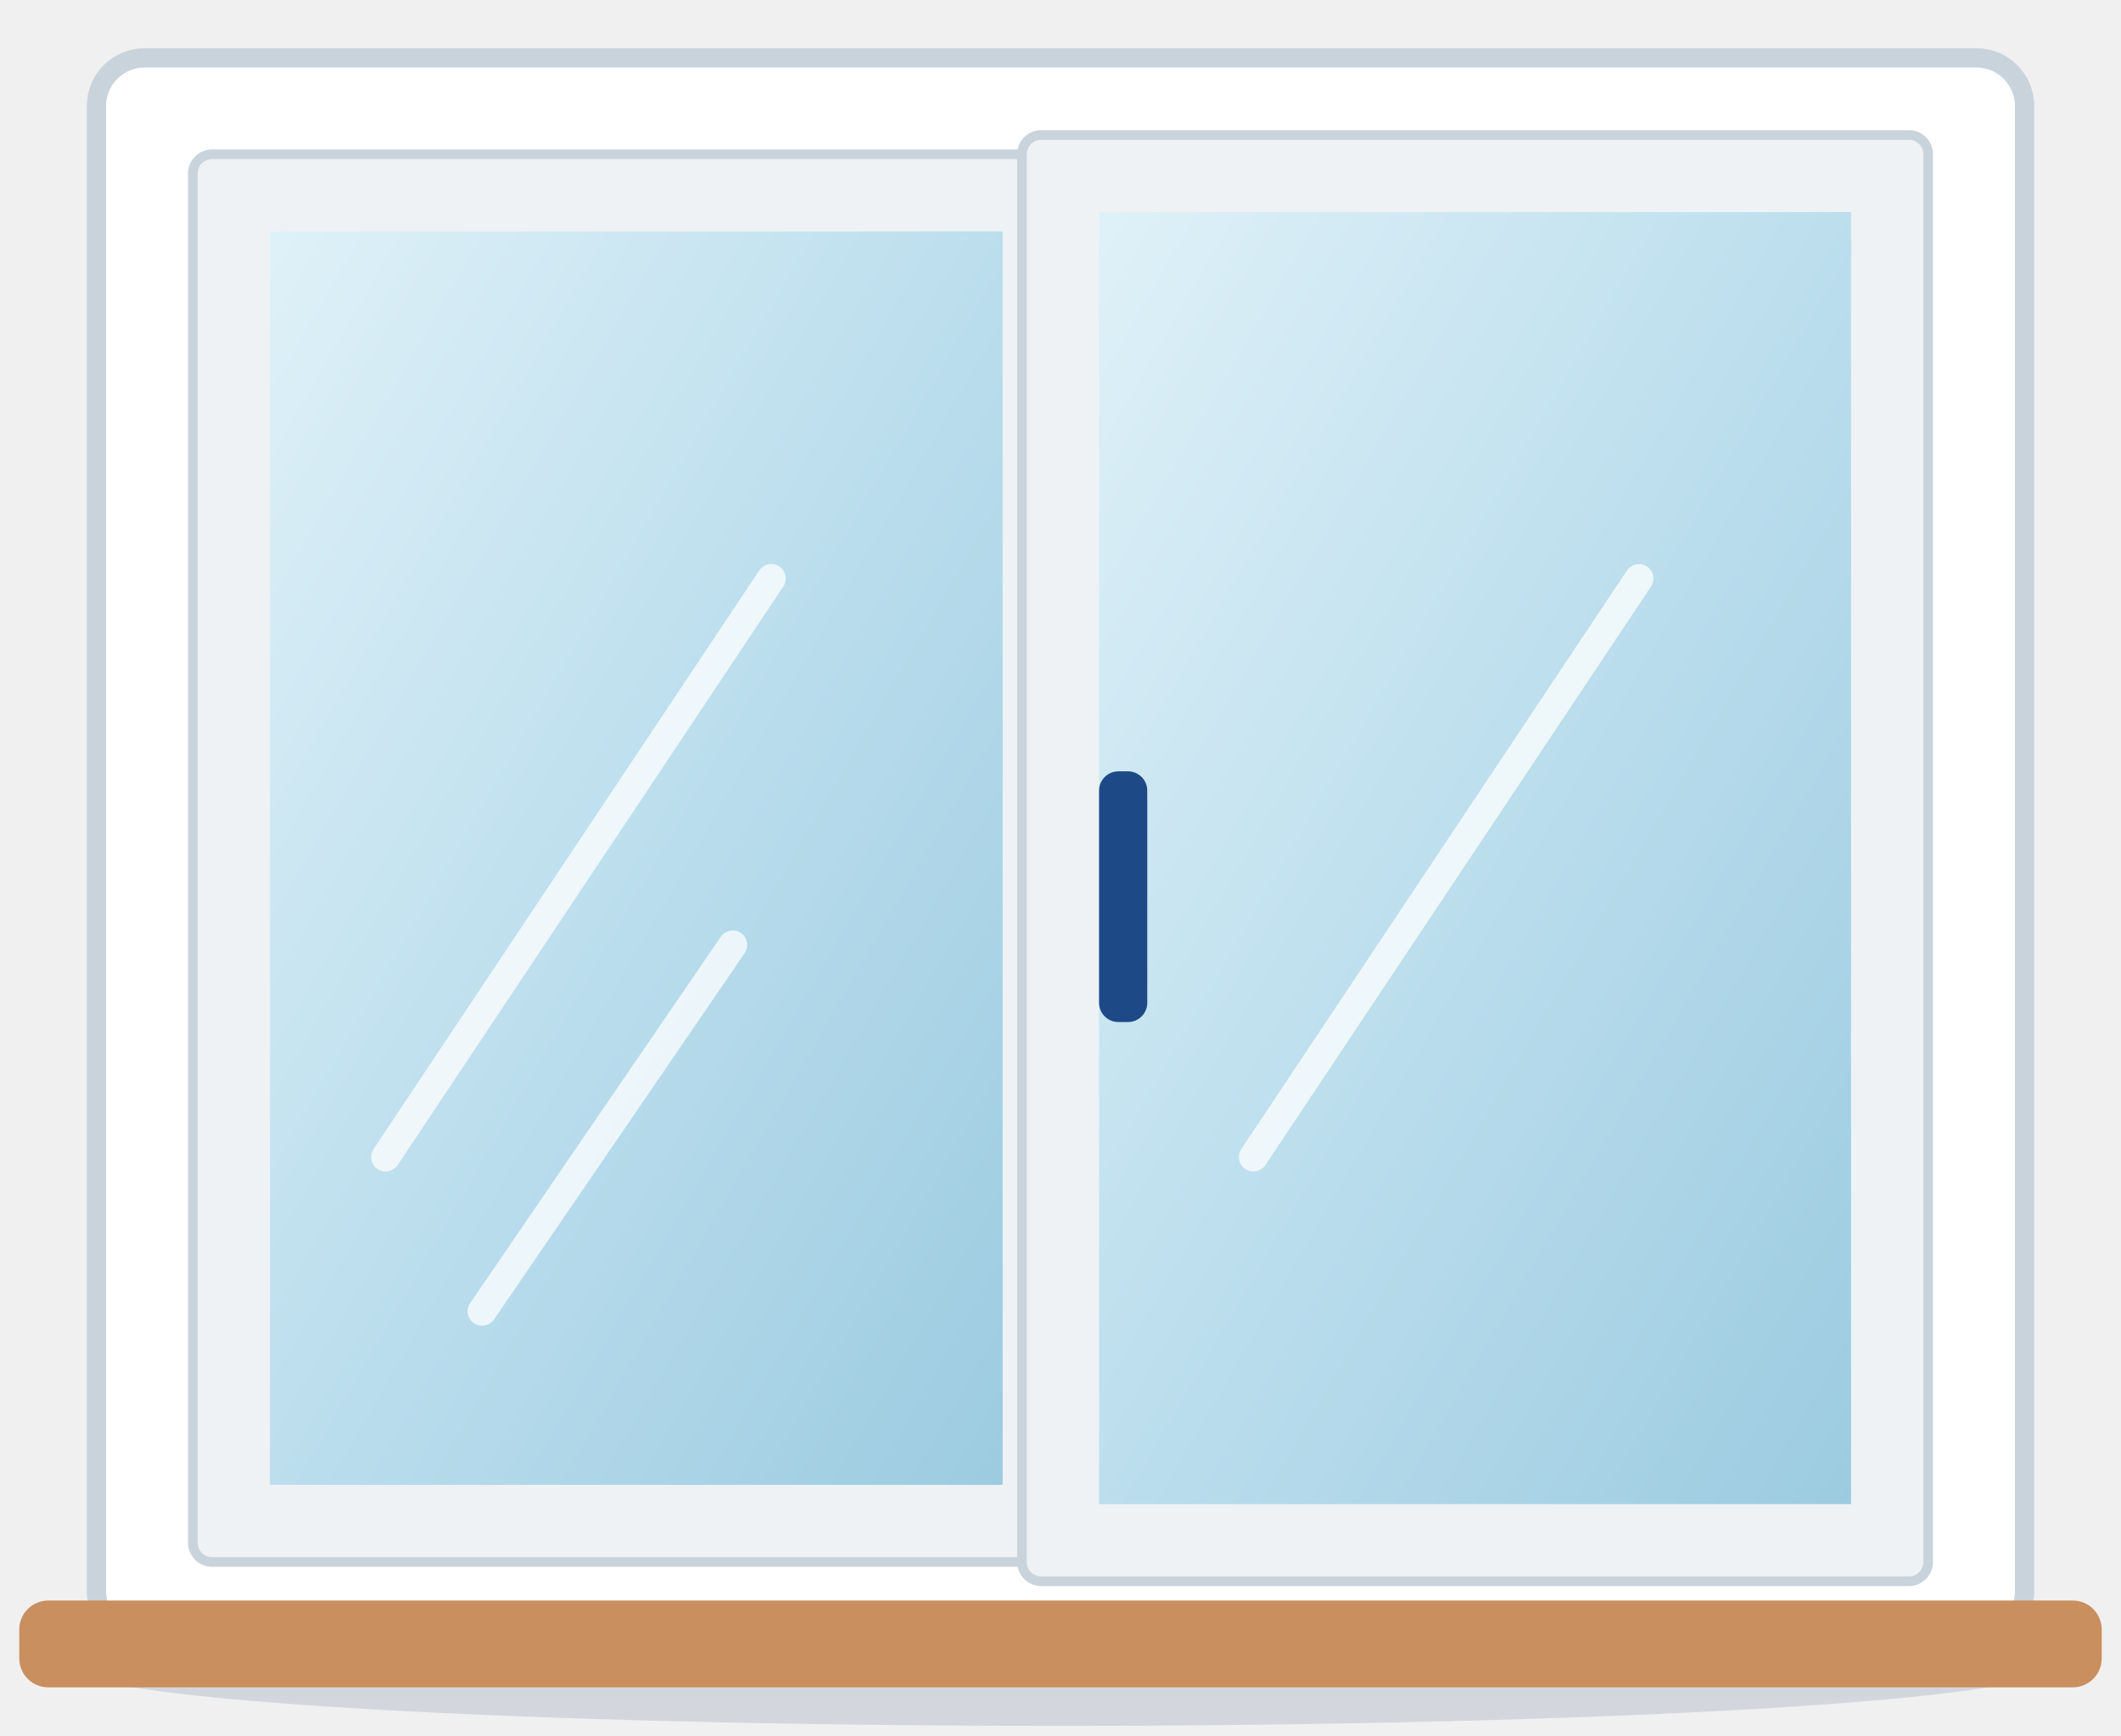
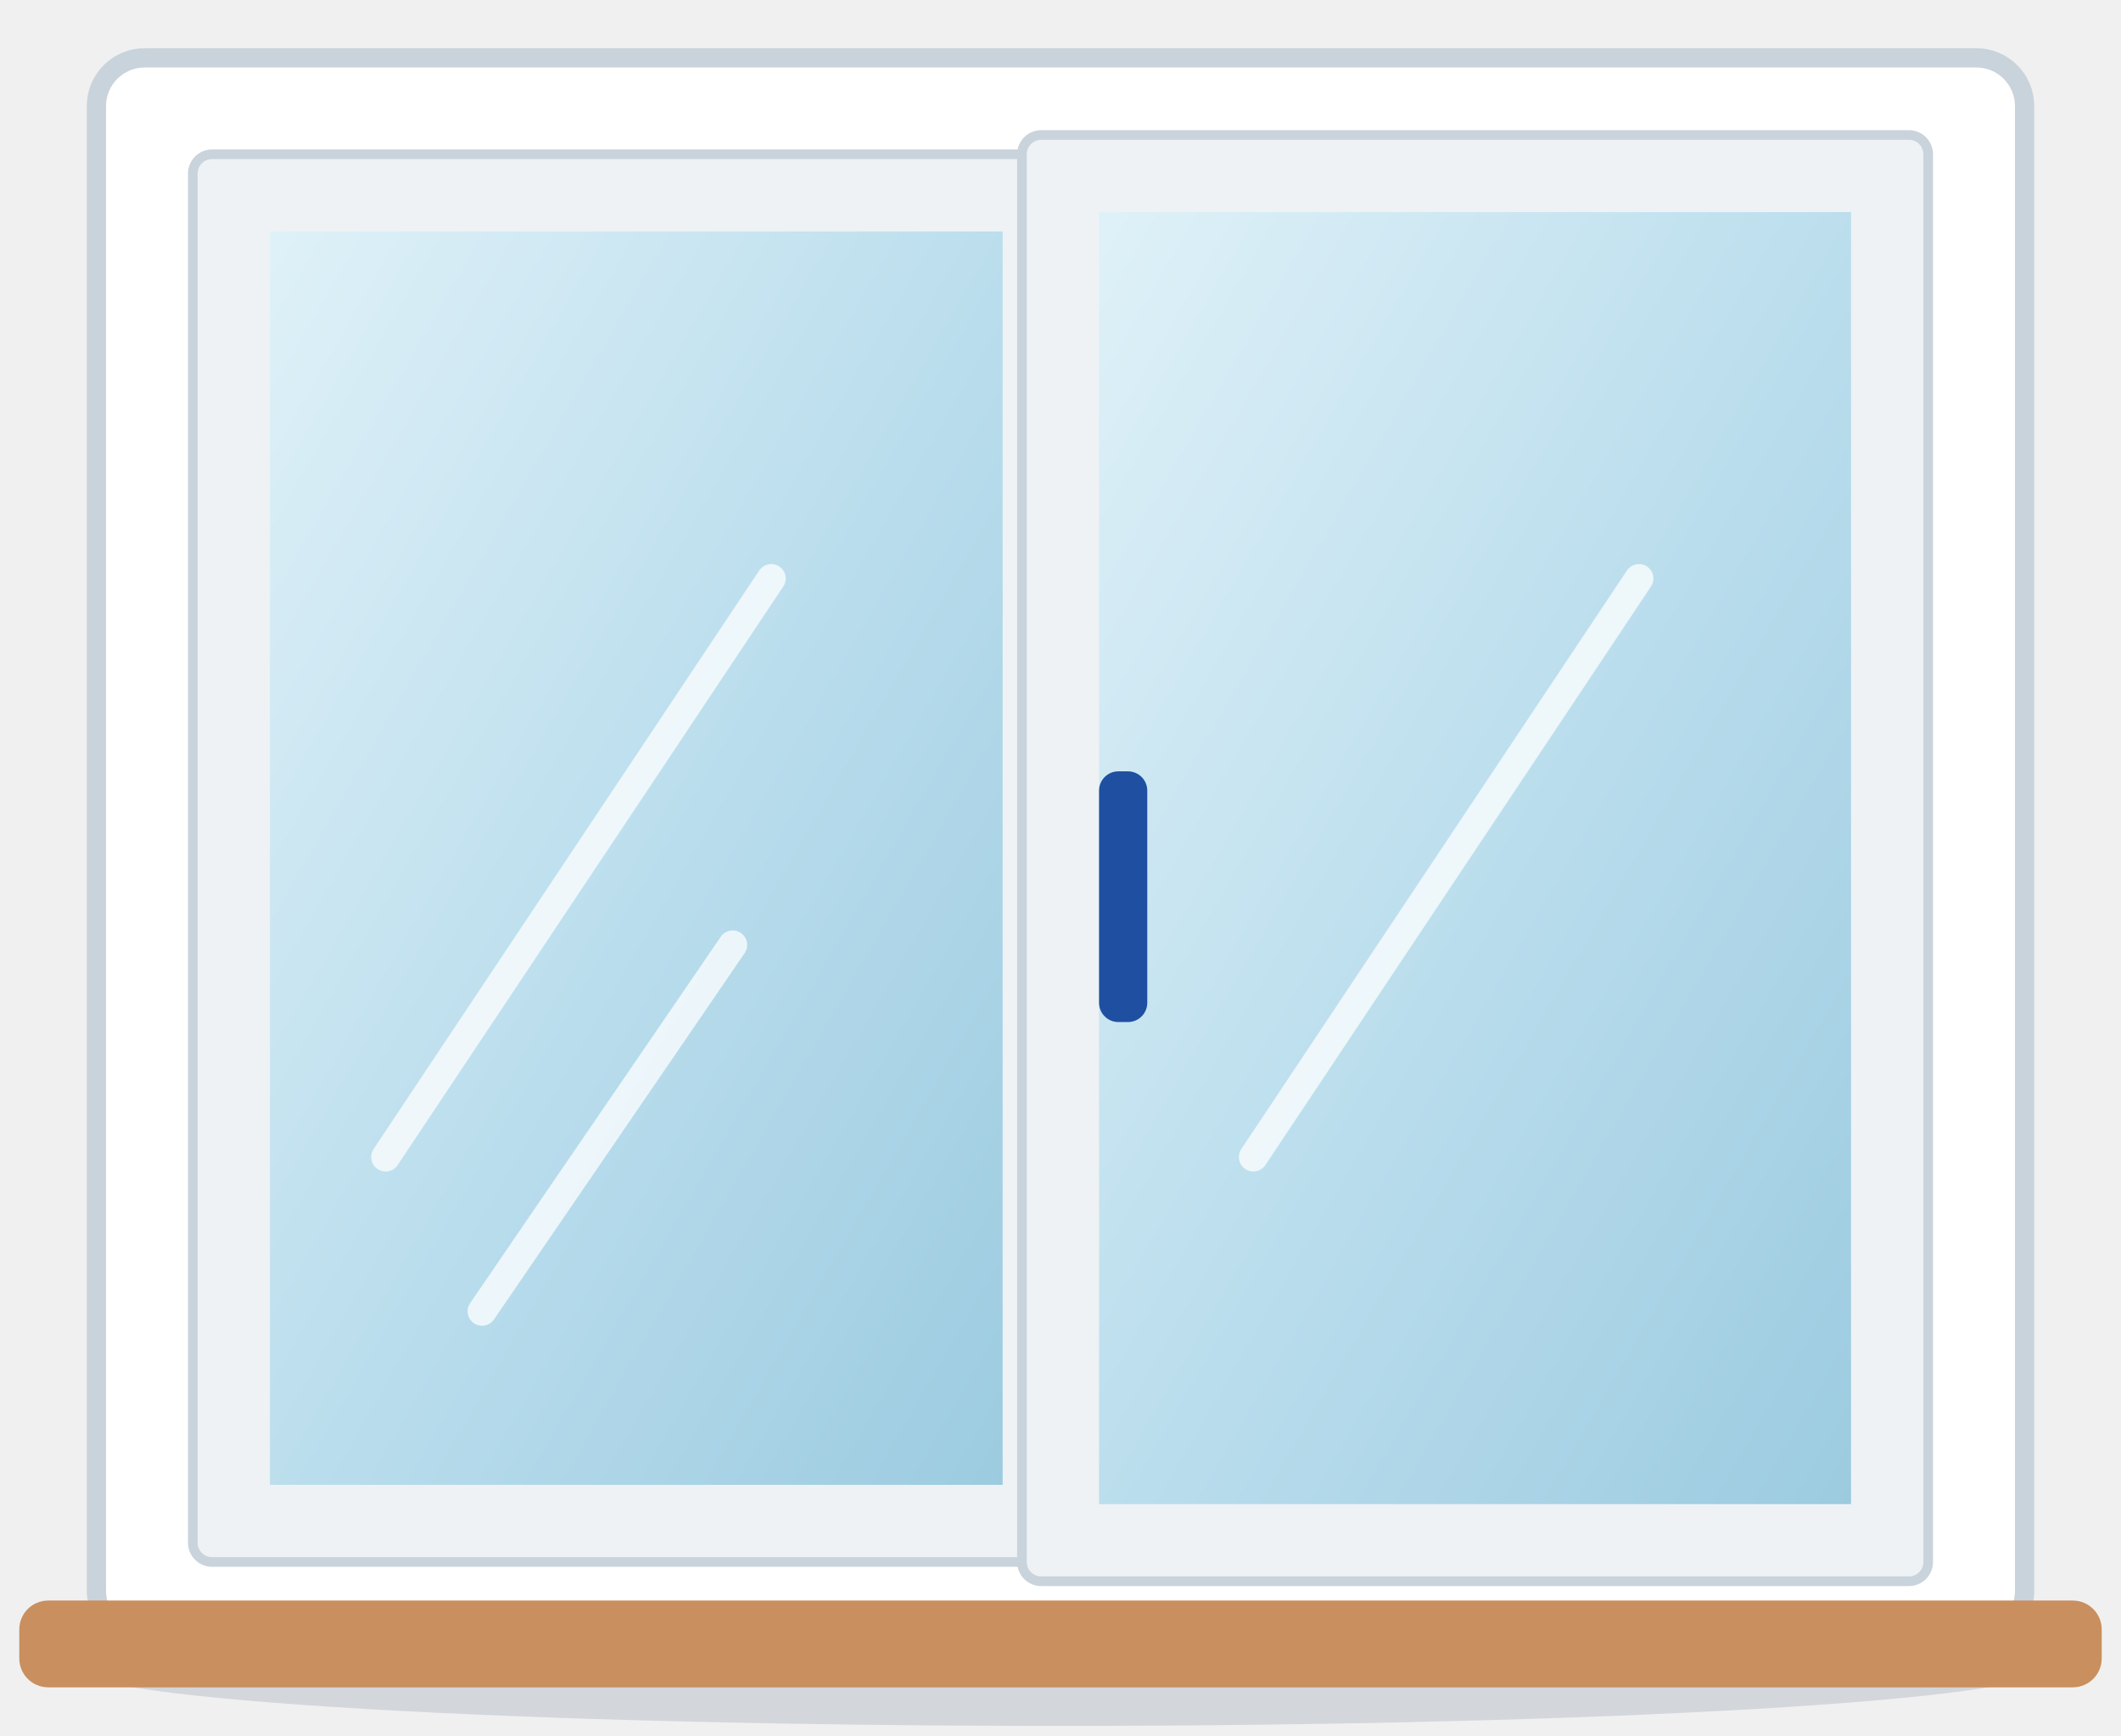
<svg xmlns="http://www.w3.org/2000/svg" viewBox="0 0 220 180">
  <defs>
    <linearGradient id="gl" x1="0" y1="0" x2="1" y2="1">
      <stop offset="0" stop-color="#dff1f8" />
      <stop offset=".55" stop-color="#b8dcec" />
      <stop offset="1" stop-color="#9ccbe0" />
    </linearGradient>
  </defs>
-   <ellipse cx="110" cy="173" rx="102" ry="6" fill="#12305a" opacity=".13" />
+   <ellipse cx="110" cy="173" rx="102" ry="6" fill="#12284a" opacity=".13" />
  <rect x="10" y="6" width="200" height="164" rx="5" fill="#fff" stroke="#c9d3dc" stroke-width="2" />
  <rect x="20" y="16" width="92" height="146" rx="2" fill="#eef2f5" stroke="#c9d3dc" />
  <rect x="28" y="24" width="76" height="130" fill="url(#gl)" />
  <rect x="106" y="14" width="94" height="150" rx="2" fill="#eef2f5" stroke="#c9d3dc" />
  <rect x="114" y="22" width="78" height="134" fill="url(#gl)" />
-   <rect x="114" y="80" width="5" height="26" rx="2" fill="#1d4a86" />
+   <rect x="114" y="80" width="5" height="26" rx="2" fill="#1e4fa0" />
  <path d="M40 120l40-60M50 136l26-38M130 120l40-60" stroke="#fff" stroke-width="3" stroke-linecap="round" opacity=".75" />
  <rect x="2" y="166" width="216" height="9" rx="3" fill="#c98f5e" />
</svg>
